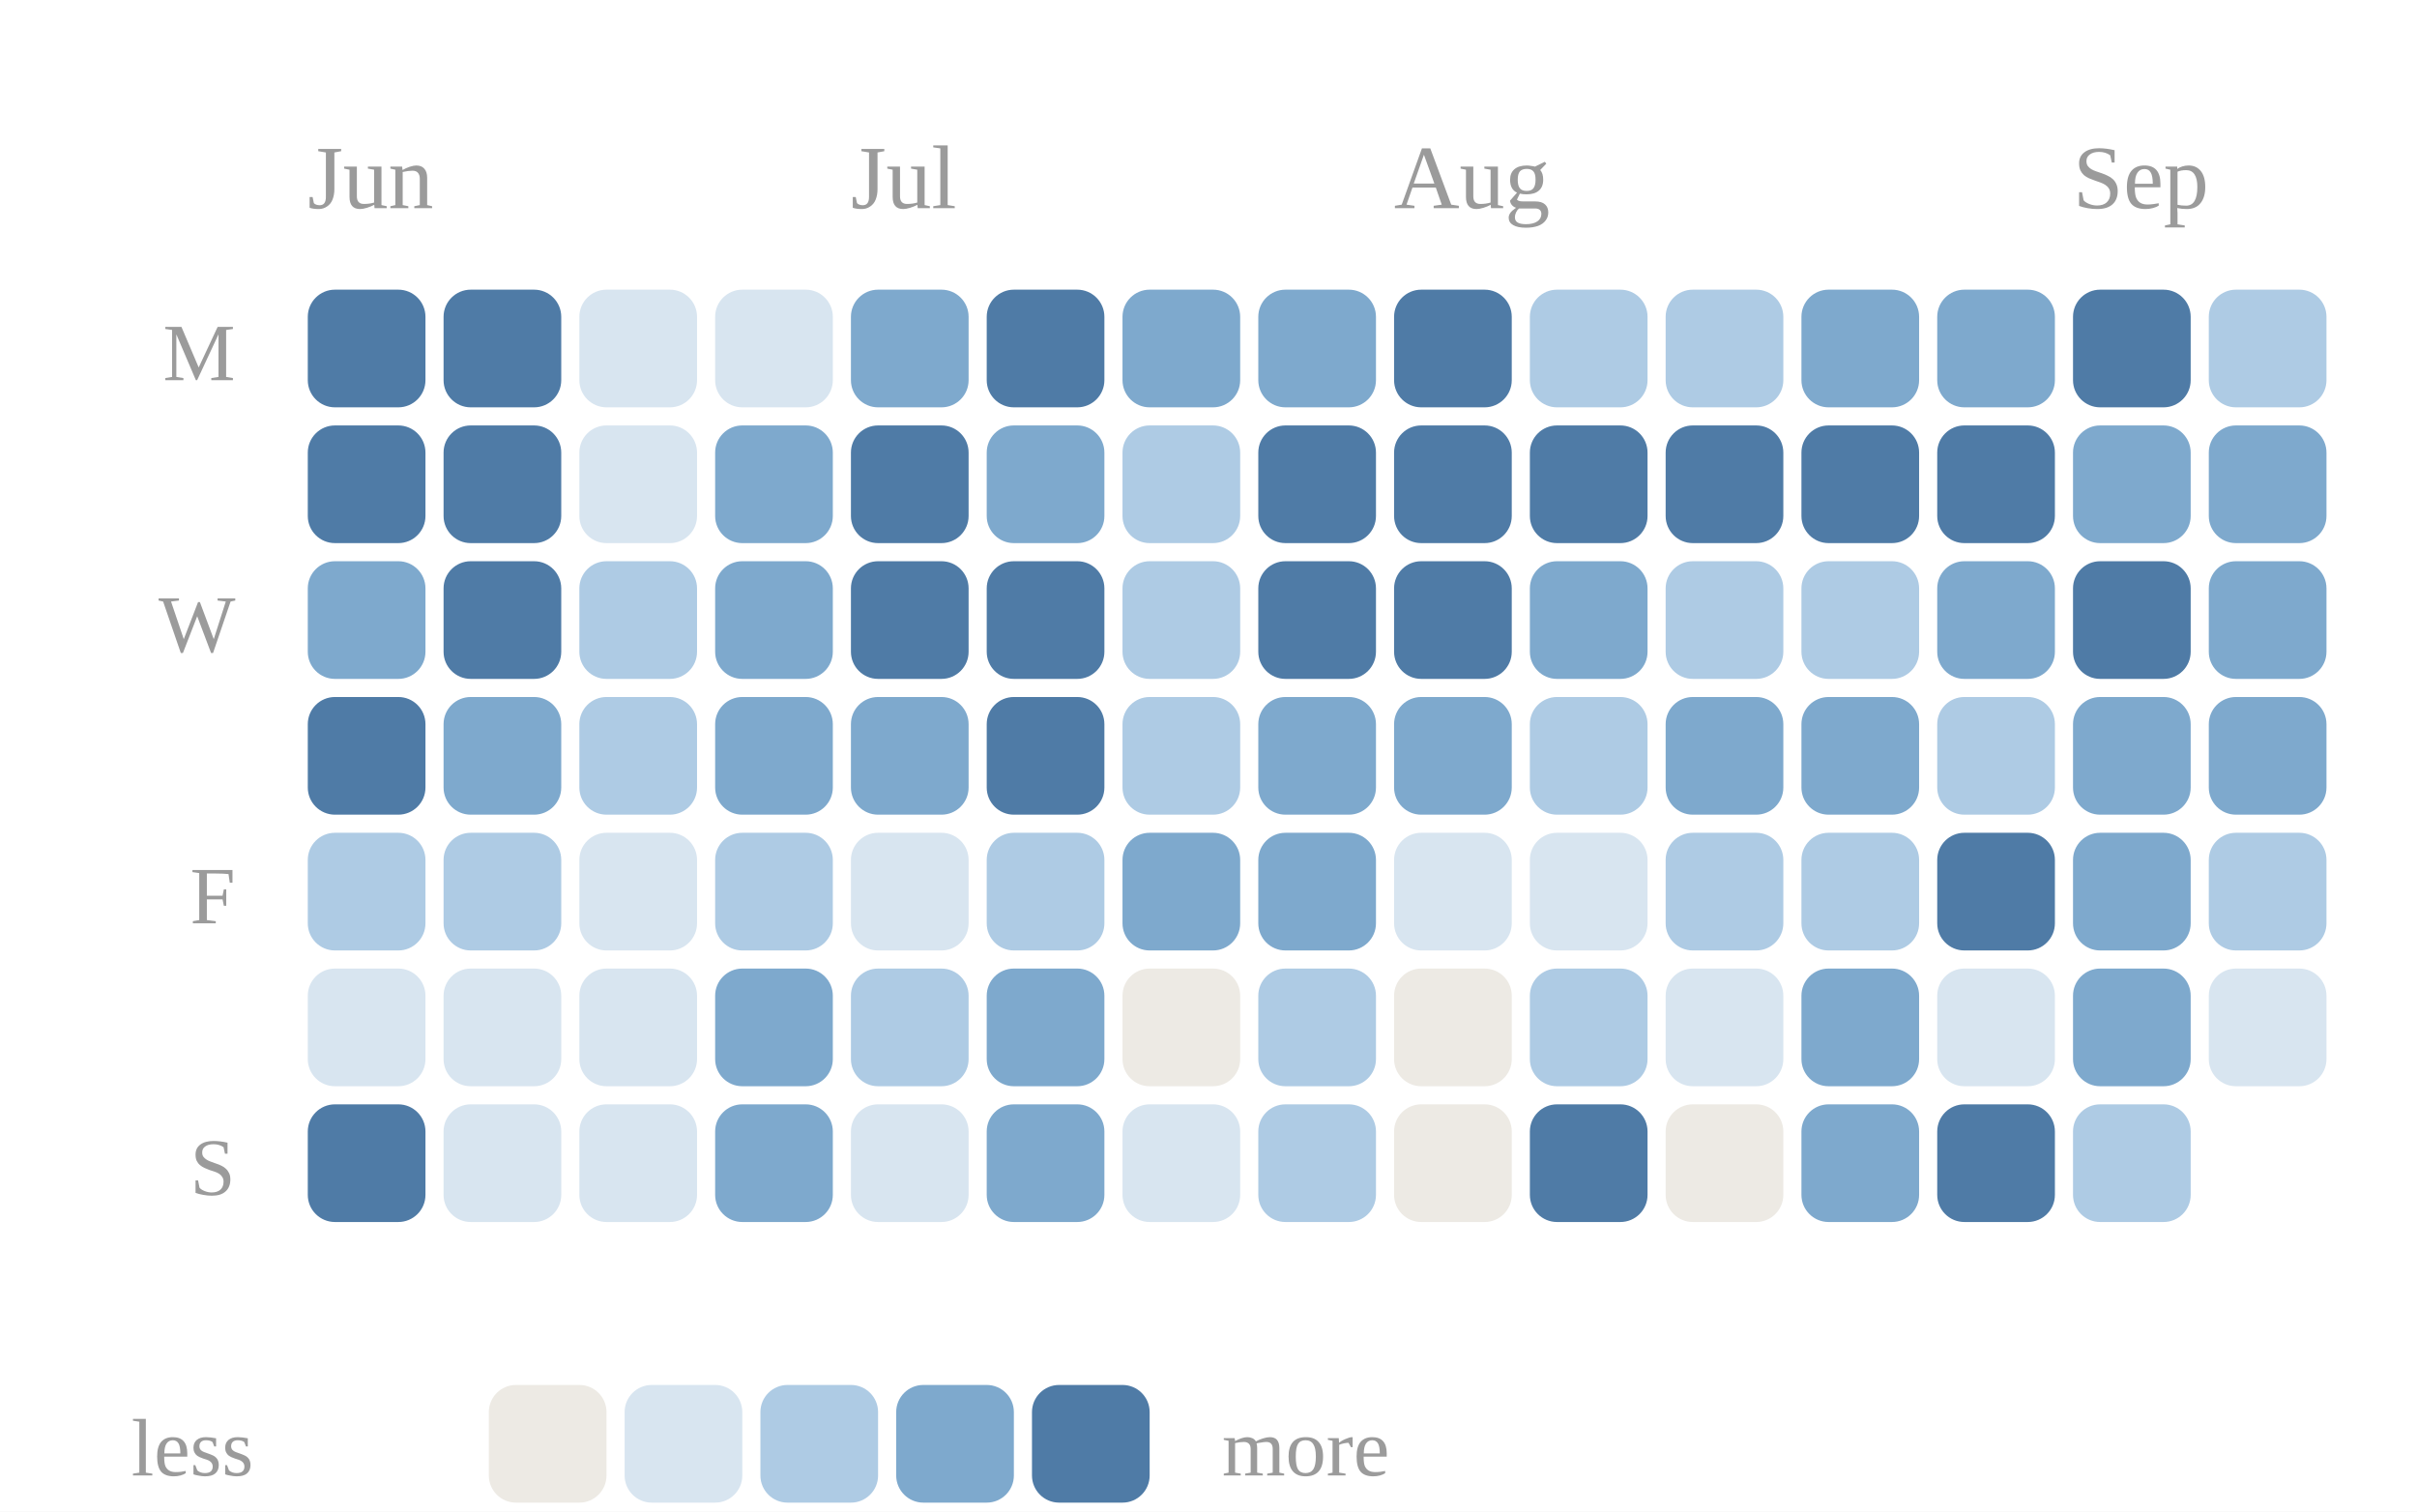
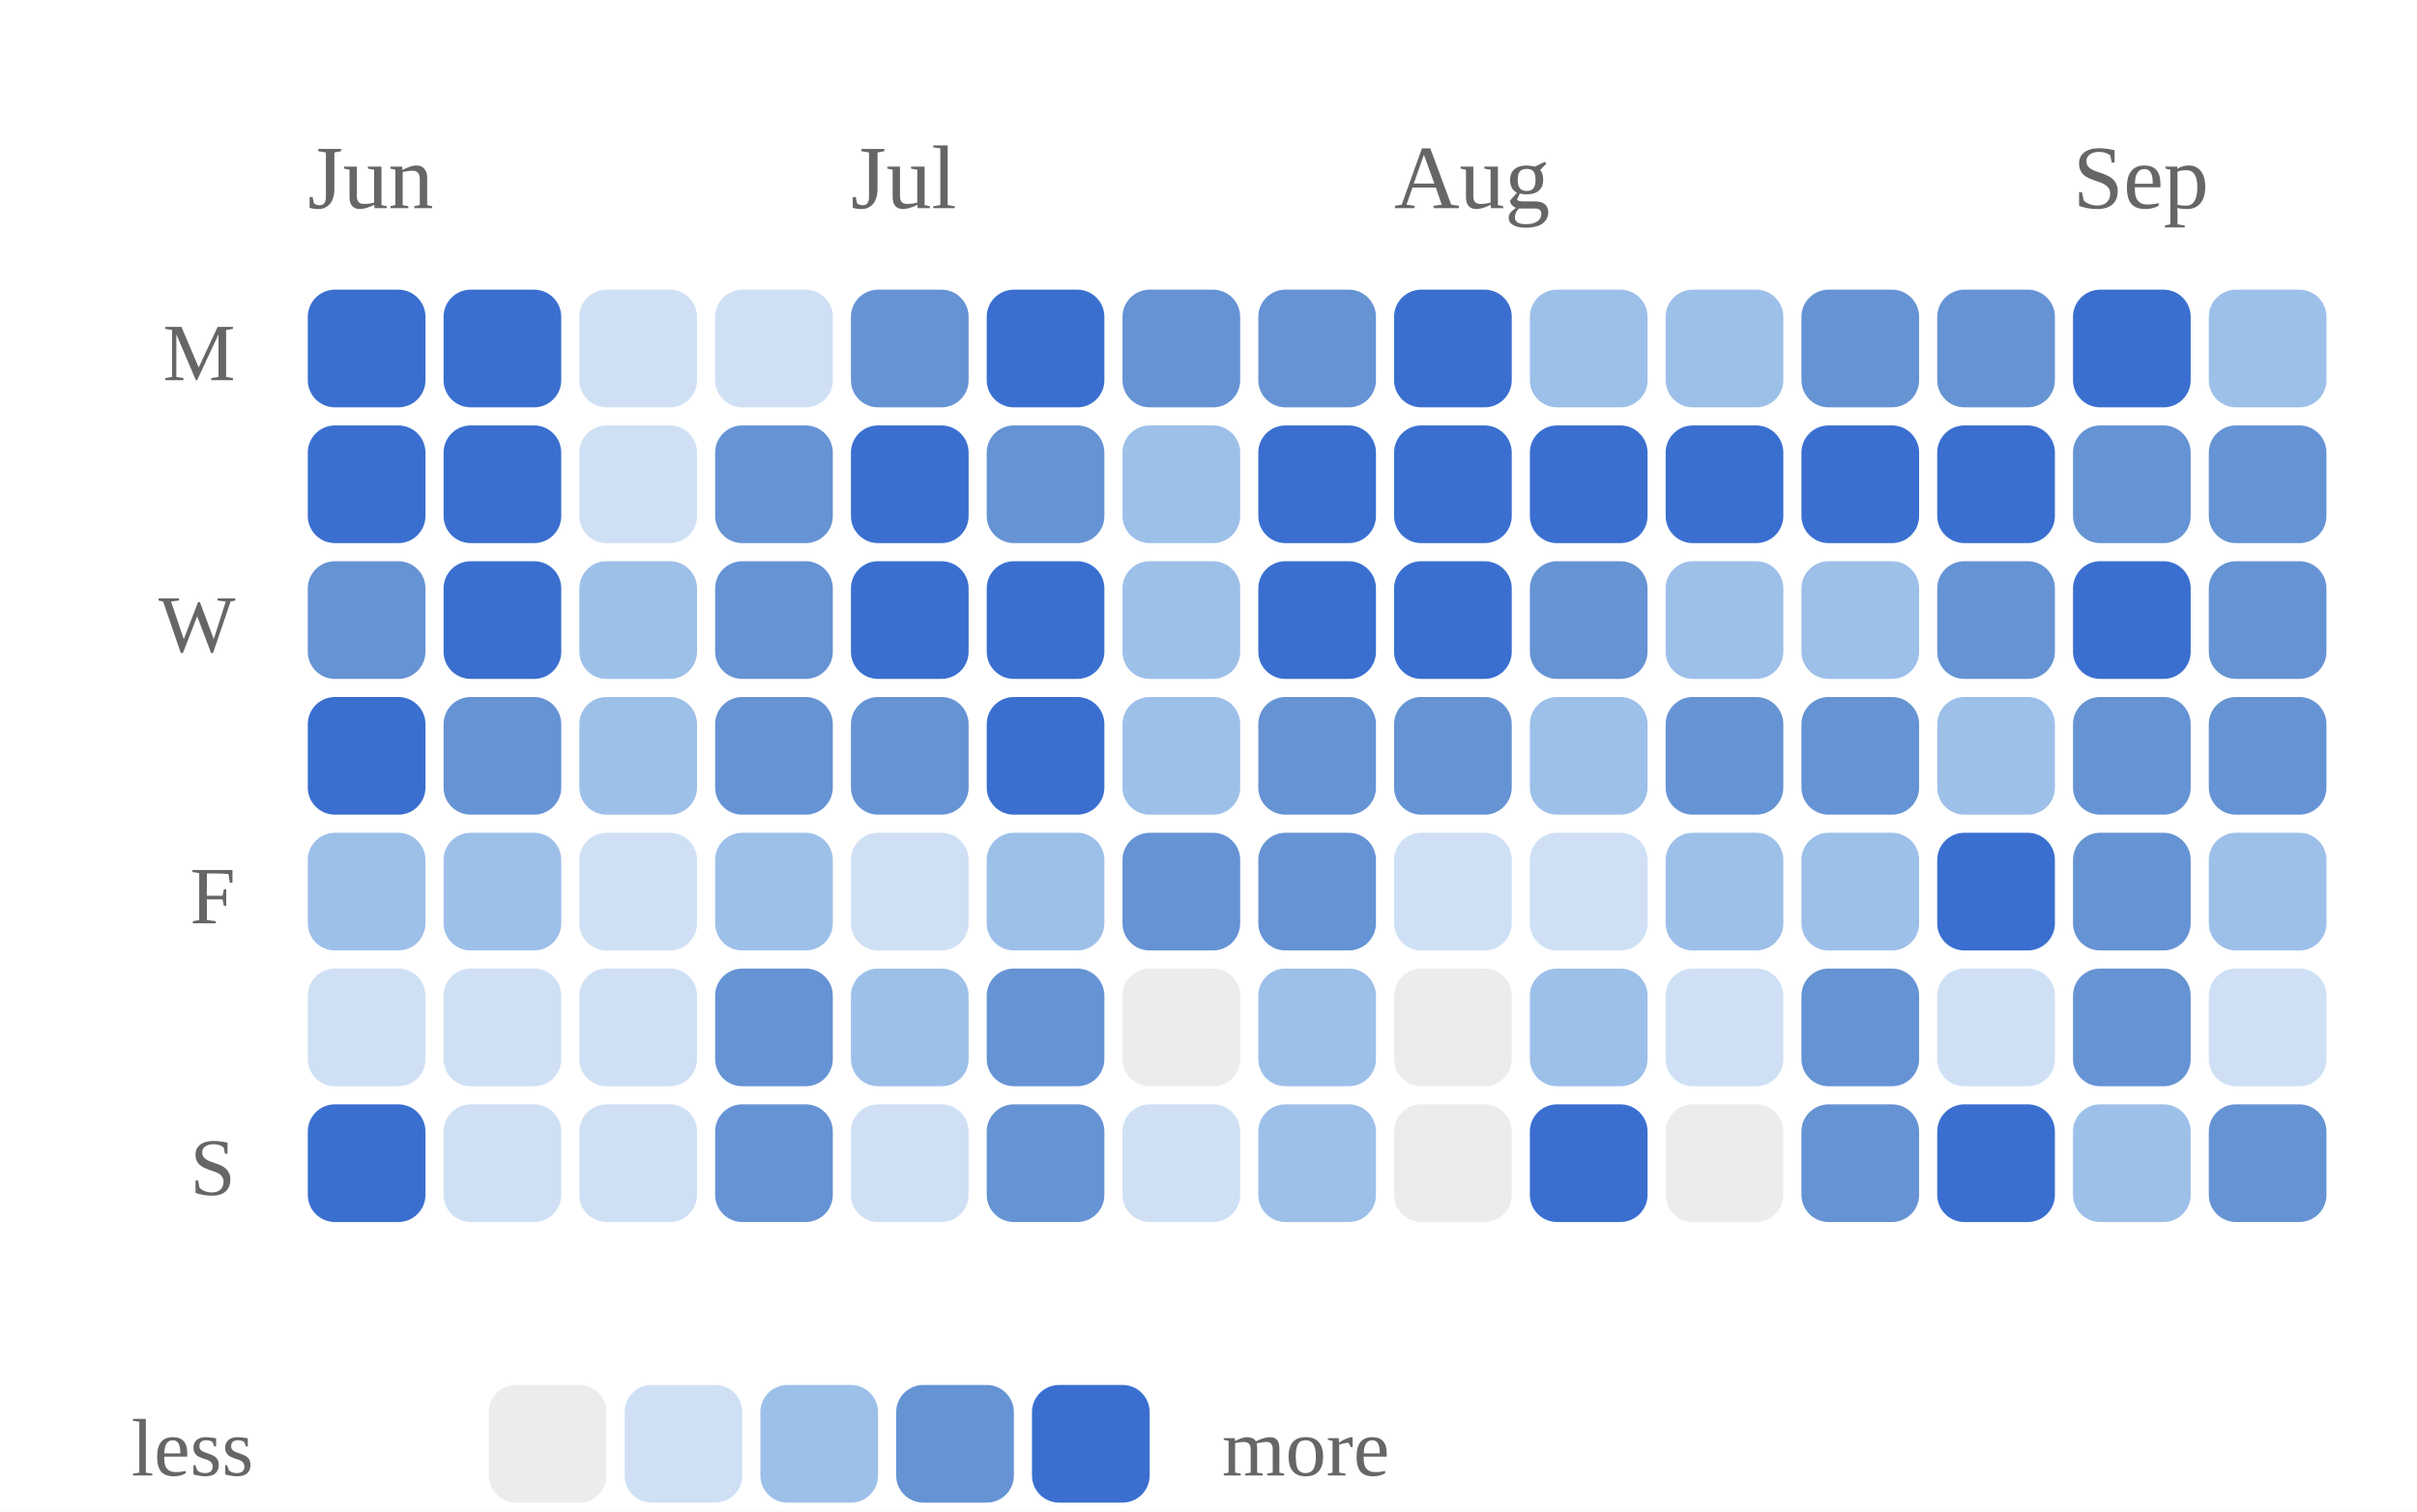
<svg xmlns="http://www.w3.org/2000/svg" viewBox="0 0 267 167" width="100%" role="img" aria-label="Daily study calendar shaded by estimated minutes of study">
  <style>
- .p-title{fill:#2c2c2c;font-size:12px;font-weight:600}
- .p-sub{fill:#9b9b9b;font-size:10px}
- .p-line{fill:none;stroke:#5a8fbf;stroke-width:2;stroke-linejoin:round;stroke-linecap:round}
- .p-area{fill:#5a8fbf;opacity:.10}
- .p-end{fill:#5a8fbf;stroke:#ffffff;stroke-width:2}
- .p-endlab{fill:#606060;font-size:10px;text-anchor:end;font-weight:600}
- .p-base{stroke:#d1cdc6;stroke-width:1}
- .b-bar{fill:#5a8fbf}
- .b-bar:hover{fill:#5a8fbf;opacity:.85}
- .b-hi{fill:#5a8fbf}
- .d-lab{fill:#9b9b9b;font-size:10px;text-anchor:middle}
- .d-val{fill:#606060;font-size:10px;text-anchor:middle;font-weight:600}
+ .p-title{fill:#1a1a1a;font-size:12px;font-weight:700}
+ .p-sub{fill:#666666;font-size:10px}
+ .p-unit{fill:#666666;font-size:10px}
+ .p-axis{fill:#666666;font-size:9.5px}
+ .p-grid{stroke:#e3e3e3;stroke-width:1;stroke-dasharray:2,3}
+ .p-base{stroke:#e3e3e3;stroke-width:1}
+ .p-tick{stroke:#e3e3e3;stroke-width:1}
+ .p-xlab{fill:#666666;font-size:9px;text-anchor:middle}
+ .p-line{fill:none;stroke:#3a6fd0;stroke-width:2;stroke-linejoin:round;stroke-linecap:round}
+ .p-area{fill:#3a6fd0;opacity:.12}
+ .p-end{fill:#3a6fd0;stroke:#ffffff;stroke-width:2}
+ .p-endlab{fill:#43454a;font-size:10px;text-anchor:end;font-weight:700}
+ .b-bar{fill:#3a6fd0}
+ .b-bar:hover{fill:#29508f;opacity:.9}
+ .d-lab{fill:#666666;font-size:10px;text-anchor:middle}
+ .d-val{fill:#43454a;font-size:10px;text-anchor:middle;font-weight:700}
/* heatmap */
- .hm-mon{fill:#9b9b9b;font-size:10px}
- .hm-dow{fill:#9b9b9b;font-size:9px;text-anchor:end}
- rect:hover{opacity:.8}
+ .hm-mon{fill:#666666;font-size:10px}
+ .hm-dow{fill:#666666;font-size:9px;text-anchor:end}
+ rect:hover{opacity:.82}
/* horizontal bars */
- .h-cat{fill:#2c2c2c;font-size:12px;text-anchor:end;dominant-baseline:middle}
- .h-track{fill:#eae7e1}
- .h-fill{fill:#5a8fbf}
- .h-val{fill:#606060;font-size:11px;font-weight:600;dominant-baseline:middle}
- .ts-lab{fill:#2c2c2c;font-size:11px;font-weight:600}
- .ts-val{fill:#606060;font-size:11px}
+ .h-cat{fill:#1a1a1a;font-size:12px;text-anchor:end;dominant-baseline:middle}
+ .h-track{fill:#e3e3e3;opacity:.5}
+ .h-fill{fill:#3a6fd0}
+ .h-val{fill:#43454a;font-size:11px;font-weight:700;dominant-baseline:middle}
+ .ts-lab{fill:#1a1a1a;font-size:11px;font-weight:700}
+ .ts-val{fill:#666666;font-size:11px}
</style>
  <rect x="0" y="0" width="100%" height="100%" fill="#ffffff" />
  <text class="hm-mon" x="34" y="23">Jun</text>
  <text class="hm-mon" x="94" y="23">Jul</text>
  <text class="hm-mon" x="154" y="23">Aug</text>
  <text class="hm-mon" x="229" y="23">Sep</text>
  <text class="hm-dow" x="26" y="42">M</text>
  <text class="hm-dow" x="26" y="72">W</text>
  <text class="hm-dow" x="26" y="102">F</text>
  <text class="hm-dow" x="26" y="132">S</text>
-   <rect x="34" y="32" width="13" height="13" rx="3" fill="#4f7ba6" />
-   <rect x="34" y="47" width="13" height="13" rx="3" fill="#4f7ba6" />
-   <rect x="34" y="62" width="13" height="13" rx="3" fill="#7ea9cd" />
-   <rect x="34" y="77" width="13" height="13" rx="3" fill="#4f7ba6" />
-   <rect x="34" y="92" width="13" height="13" rx="3" fill="#aecbe4" />
-   <rect x="34" y="107" width="13" height="13" rx="3" fill="#d8e5f0" />
-   <rect x="34" y="122" width="13" height="13" rx="3" fill="#4f7ba6" />
-   <rect x="49" y="32" width="13" height="13" rx="3" fill="#4f7ba6" />
-   <rect x="49" y="47" width="13" height="13" rx="3" fill="#4f7ba6" />
-   <rect x="49" y="62" width="13" height="13" rx="3" fill="#4f7ba6" />
-   <rect x="49" y="77" width="13" height="13" rx="3" fill="#7ea9cd" />
-   <rect x="49" y="92" width="13" height="13" rx="3" fill="#aecbe4" />
-   <rect x="49" y="107" width="13" height="13" rx="3" fill="#d8e5f0" />
-   <rect x="49" y="122" width="13" height="13" rx="3" fill="#d8e5f0" />
-   <rect x="64" y="32" width="13" height="13" rx="3" fill="#d8e5f0" />
-   <rect x="64" y="47" width="13" height="13" rx="3" fill="#d8e5f0" />
-   <rect x="64" y="62" width="13" height="13" rx="3" fill="#aecbe4" />
-   <rect x="64" y="77" width="13" height="13" rx="3" fill="#aecbe4" />
-   <rect x="64" y="92" width="13" height="13" rx="3" fill="#d8e5f0" />
-   <rect x="64" y="107" width="13" height="13" rx="3" fill="#d8e5f0" />
-   <rect x="64" y="122" width="13" height="13" rx="3" fill="#d8e5f0" />
-   <rect x="79" y="32" width="13" height="13" rx="3" fill="#d8e5f0" />
-   <rect x="79" y="47" width="13" height="13" rx="3" fill="#7ea9cd" />
-   <rect x="79" y="62" width="13" height="13" rx="3" fill="#7ea9cd" />
-   <rect x="79" y="77" width="13" height="13" rx="3" fill="#7ea9cd" />
-   <rect x="79" y="92" width="13" height="13" rx="3" fill="#aecbe4" />
-   <rect x="79" y="107" width="13" height="13" rx="3" fill="#7ea9cd" />
-   <rect x="79" y="122" width="13" height="13" rx="3" fill="#7ea9cd" />
-   <rect x="94" y="32" width="13" height="13" rx="3" fill="#7ea9cd" />
-   <rect x="94" y="47" width="13" height="13" rx="3" fill="#4f7ba6" />
-   <rect x="94" y="62" width="13" height="13" rx="3" fill="#4f7ba6" />
-   <rect x="94" y="77" width="13" height="13" rx="3" fill="#7ea9cd" />
-   <rect x="94" y="92" width="13" height="13" rx="3" fill="#d8e5f0" />
-   <rect x="94" y="107" width="13" height="13" rx="3" fill="#aecbe4" />
-   <rect x="94" y="122" width="13" height="13" rx="3" fill="#d8e5f0" />
-   <rect x="109" y="32" width="13" height="13" rx="3" fill="#4f7ba6" />
-   <rect x="109" y="47" width="13" height="13" rx="3" fill="#7ea9cd" />
-   <rect x="109" y="62" width="13" height="13" rx="3" fill="#4f7ba6" />
-   <rect x="109" y="77" width="13" height="13" rx="3" fill="#4f7ba6" />
-   <rect x="109" y="92" width="13" height="13" rx="3" fill="#aecbe4" />
-   <rect x="109" y="107" width="13" height="13" rx="3" fill="#7ea9cd" />
-   <rect x="109" y="122" width="13" height="13" rx="3" fill="#7ea9cd" />
-   <rect x="124" y="32" width="13" height="13" rx="3" fill="#7ea9cd" />
-   <rect x="124" y="47" width="13" height="13" rx="3" fill="#aecbe4" />
-   <rect x="124" y="62" width="13" height="13" rx="3" fill="#aecbe4" />
-   <rect x="124" y="77" width="13" height="13" rx="3" fill="#aecbe4" />
-   <rect x="124" y="92" width="13" height="13" rx="3" fill="#7ea9cd" />
-   <rect x="124" y="107" width="13" height="13" rx="3" fill="#edeae4" />
-   <rect x="124" y="122" width="13" height="13" rx="3" fill="#d8e5f0" />
-   <rect x="139" y="32" width="13" height="13" rx="3" fill="#7ea9cd" />
-   <rect x="139" y="47" width="13" height="13" rx="3" fill="#4f7ba6" />
-   <rect x="139" y="62" width="13" height="13" rx="3" fill="#4f7ba6" />
-   <rect x="139" y="77" width="13" height="13" rx="3" fill="#7ea9cd" />
-   <rect x="139" y="92" width="13" height="13" rx="3" fill="#7ea9cd" />
-   <rect x="139" y="107" width="13" height="13" rx="3" fill="#aecbe4" />
-   <rect x="139" y="122" width="13" height="13" rx="3" fill="#aecbe4" />
-   <rect x="154" y="32" width="13" height="13" rx="3" fill="#4f7ba6" />
-   <rect x="154" y="47" width="13" height="13" rx="3" fill="#4f7ba6" />
-   <rect x="154" y="62" width="13" height="13" rx="3" fill="#4f7ba6" />
-   <rect x="154" y="77" width="13" height="13" rx="3" fill="#7ea9cd" />
-   <rect x="154" y="92" width="13" height="13" rx="3" fill="#d8e5f0" />
-   <rect x="154" y="107" width="13" height="13" rx="3" fill="#edeae4" />
-   <rect x="154" y="122" width="13" height="13" rx="3" fill="#edeae4" />
-   <rect x="169" y="32" width="13" height="13" rx="3" fill="#aecbe4" />
-   <rect x="169" y="47" width="13" height="13" rx="3" fill="#4f7ba6" />
-   <rect x="169" y="62" width="13" height="13" rx="3" fill="#7ea9cd" />
-   <rect x="169" y="77" width="13" height="13" rx="3" fill="#aecbe4" />
-   <rect x="169" y="92" width="13" height="13" rx="3" fill="#d8e5f0" />
-   <rect x="169" y="107" width="13" height="13" rx="3" fill="#aecbe4" />
-   <rect x="169" y="122" width="13" height="13" rx="3" fill="#4f7ba6" />
-   <rect x="184" y="32" width="13" height="13" rx="3" fill="#aecbe4" />
-   <rect x="184" y="47" width="13" height="13" rx="3" fill="#4f7ba6" />
-   <rect x="184" y="62" width="13" height="13" rx="3" fill="#aecbe4" />
-   <rect x="184" y="77" width="13" height="13" rx="3" fill="#7ea9cd" />
-   <rect x="184" y="92" width="13" height="13" rx="3" fill="#aecbe4" />
-   <rect x="184" y="107" width="13" height="13" rx="3" fill="#d8e5f0" />
-   <rect x="184" y="122" width="13" height="13" rx="3" fill="#edeae4" />
-   <rect x="199" y="32" width="13" height="13" rx="3" fill="#7ea9cd" />
-   <rect x="199" y="47" width="13" height="13" rx="3" fill="#4f7ba6" />
-   <rect x="199" y="62" width="13" height="13" rx="3" fill="#aecbe4" />
-   <rect x="199" y="77" width="13" height="13" rx="3" fill="#7ea9cd" />
-   <rect x="199" y="92" width="13" height="13" rx="3" fill="#aecbe4" />
-   <rect x="199" y="107" width="13" height="13" rx="3" fill="#7ea9cd" />
-   <rect x="199" y="122" width="13" height="13" rx="3" fill="#7ea9cd" />
-   <rect x="214" y="32" width="13" height="13" rx="3" fill="#7ea9cd" />
-   <rect x="214" y="47" width="13" height="13" rx="3" fill="#4f7ba6" />
-   <rect x="214" y="62" width="13" height="13" rx="3" fill="#7ea9cd" />
-   <rect x="214" y="77" width="13" height="13" rx="3" fill="#aecbe4" />
-   <rect x="214" y="92" width="13" height="13" rx="3" fill="#4f7ba6" />
-   <rect x="214" y="107" width="13" height="13" rx="3" fill="#d8e5f0" />
-   <rect x="214" y="122" width="13" height="13" rx="3" fill="#4f7ba6" />
-   <rect x="229" y="32" width="13" height="13" rx="3" fill="#4f7ba6" />
-   <rect x="229" y="47" width="13" height="13" rx="3" fill="#7ea9cd" />
-   <rect x="229" y="62" width="13" height="13" rx="3" fill="#4f7ba6" />
-   <rect x="229" y="77" width="13" height="13" rx="3" fill="#7ea9cd" />
-   <rect x="229" y="92" width="13" height="13" rx="3" fill="#7ea9cd" />
-   <rect x="229" y="107" width="13" height="13" rx="3" fill="#7ea9cd" />
-   <rect x="229" y="122" width="13" height="13" rx="3" fill="#aecbe4" />
-   <rect x="244" y="32" width="13" height="13" rx="3" fill="#aecbe4" />
-   <rect x="244" y="47" width="13" height="13" rx="3" fill="#7ea9cd" />
-   <rect x="244" y="62" width="13" height="13" rx="3" fill="#7ea9cd" />
-   <rect x="244" y="77" width="13" height="13" rx="3" fill="#7ea9cd" />
-   <rect x="244" y="92" width="13" height="13" rx="3" fill="#aecbe4" />
-   <rect x="244" y="107" width="13" height="13" rx="3" fill="#d8e5f0" />
+   <rect x="34" y="32" width="13" height="13" rx="3" fill="#3a6fd0" />
+   <rect x="34" y="47" width="13" height="13" rx="3" fill="#3a6fd0" />
+   <rect x="34" y="62" width="13" height="13" rx="3" fill="#6693d4" />
+   <rect x="34" y="77" width="13" height="13" rx="3" fill="#3a6fd0" />
+   <rect x="34" y="92" width="13" height="13" rx="3" fill="#9dc0e9" />
+   <rect x="34" y="107" width="13" height="13" rx="3" fill="#cfe0f5" />
+   <rect x="34" y="122" width="13" height="13" rx="3" fill="#3a6fd0" />
+   <rect x="49" y="32" width="13" height="13" rx="3" fill="#3a6fd0" />
+   <rect x="49" y="47" width="13" height="13" rx="3" fill="#3a6fd0" />
+   <rect x="49" y="62" width="13" height="13" rx="3" fill="#3a6fd0" />
+   <rect x="49" y="77" width="13" height="13" rx="3" fill="#6693d4" />
+   <rect x="49" y="92" width="13" height="13" rx="3" fill="#9dc0e9" />
+   <rect x="49" y="107" width="13" height="13" rx="3" fill="#cfe0f5" />
+   <rect x="49" y="122" width="13" height="13" rx="3" fill="#cfe0f5" />
+   <rect x="64" y="32" width="13" height="13" rx="3" fill="#cfe0f5" />
+   <rect x="64" y="47" width="13" height="13" rx="3" fill="#cfe0f5" />
+   <rect x="64" y="62" width="13" height="13" rx="3" fill="#9dc0e9" />
+   <rect x="64" y="77" width="13" height="13" rx="3" fill="#9dc0e9" />
+   <rect x="64" y="92" width="13" height="13" rx="3" fill="#cfe0f5" />
+   <rect x="64" y="107" width="13" height="13" rx="3" fill="#cfe0f5" />
+   <rect x="64" y="122" width="13" height="13" rx="3" fill="#cfe0f5" />
+   <rect x="79" y="32" width="13" height="13" rx="3" fill="#cfe0f5" />
+   <rect x="79" y="47" width="13" height="13" rx="3" fill="#6693d4" />
+   <rect x="79" y="62" width="13" height="13" rx="3" fill="#6693d4" />
+   <rect x="79" y="77" width="13" height="13" rx="3" fill="#6693d4" />
+   <rect x="79" y="92" width="13" height="13" rx="3" fill="#9dc0e9" />
+   <rect x="79" y="107" width="13" height="13" rx="3" fill="#6693d4" />
+   <rect x="79" y="122" width="13" height="13" rx="3" fill="#6693d4" />
+   <rect x="94" y="32" width="13" height="13" rx="3" fill="#6693d4" />
+   <rect x="94" y="47" width="13" height="13" rx="3" fill="#3a6fd0" />
+   <rect x="94" y="62" width="13" height="13" rx="3" fill="#3a6fd0" />
+   <rect x="94" y="77" width="13" height="13" rx="3" fill="#6693d4" />
+   <rect x="94" y="92" width="13" height="13" rx="3" fill="#cfe0f5" />
+   <rect x="94" y="107" width="13" height="13" rx="3" fill="#9dc0e9" />
+   <rect x="94" y="122" width="13" height="13" rx="3" fill="#cfe0f5" />
+   <rect x="109" y="32" width="13" height="13" rx="3" fill="#3a6fd0" />
+   <rect x="109" y="47" width="13" height="13" rx="3" fill="#6693d4" />
+   <rect x="109" y="62" width="13" height="13" rx="3" fill="#3a6fd0" />
+   <rect x="109" y="77" width="13" height="13" rx="3" fill="#3a6fd0" />
+   <rect x="109" y="92" width="13" height="13" rx="3" fill="#9dc0e9" />
+   <rect x="109" y="107" width="13" height="13" rx="3" fill="#6693d4" />
+   <rect x="109" y="122" width="13" height="13" rx="3" fill="#6693d4" />
+   <rect x="124" y="32" width="13" height="13" rx="3" fill="#6693d4" />
+   <rect x="124" y="47" width="13" height="13" rx="3" fill="#9dc0e9" />
+   <rect x="124" y="62" width="13" height="13" rx="3" fill="#9dc0e9" />
+   <rect x="124" y="77" width="13" height="13" rx="3" fill="#9dc0e9" />
+   <rect x="124" y="92" width="13" height="13" rx="3" fill="#6693d4" />
+   <rect x="124" y="107" width="13" height="13" rx="3" fill="#edecea" />
+   <rect x="124" y="122" width="13" height="13" rx="3" fill="#cfe0f5" />
+   <rect x="139" y="32" width="13" height="13" rx="3" fill="#6693d4" />
+   <rect x="139" y="47" width="13" height="13" rx="3" fill="#3a6fd0" />
+   <rect x="139" y="62" width="13" height="13" rx="3" fill="#3a6fd0" />
+   <rect x="139" y="77" width="13" height="13" rx="3" fill="#6693d4" />
+   <rect x="139" y="92" width="13" height="13" rx="3" fill="#6693d4" />
+   <rect x="139" y="107" width="13" height="13" rx="3" fill="#9dc0e9" />
+   <rect x="139" y="122" width="13" height="13" rx="3" fill="#9dc0e9" />
+   <rect x="154" y="32" width="13" height="13" rx="3" fill="#3a6fd0" />
+   <rect x="154" y="47" width="13" height="13" rx="3" fill="#3a6fd0" />
+   <rect x="154" y="62" width="13" height="13" rx="3" fill="#3a6fd0" />
+   <rect x="154" y="77" width="13" height="13" rx="3" fill="#6693d4" />
+   <rect x="154" y="92" width="13" height="13" rx="3" fill="#cfe0f5" />
+   <rect x="154" y="107" width="13" height="13" rx="3" fill="#edecea" />
+   <rect x="154" y="122" width="13" height="13" rx="3" fill="#edecea" />
+   <rect x="169" y="32" width="13" height="13" rx="3" fill="#9dc0e9" />
+   <rect x="169" y="47" width="13" height="13" rx="3" fill="#3a6fd0" />
+   <rect x="169" y="62" width="13" height="13" rx="3" fill="#6693d4" />
+   <rect x="169" y="77" width="13" height="13" rx="3" fill="#9dc0e9" />
+   <rect x="169" y="92" width="13" height="13" rx="3" fill="#cfe0f5" />
+   <rect x="169" y="107" width="13" height="13" rx="3" fill="#9dc0e9" />
+   <rect x="169" y="122" width="13" height="13" rx="3" fill="#3a6fd0" />
+   <rect x="184" y="32" width="13" height="13" rx="3" fill="#9dc0e9" />
+   <rect x="184" y="47" width="13" height="13" rx="3" fill="#3a6fd0" />
+   <rect x="184" y="62" width="13" height="13" rx="3" fill="#9dc0e9" />
+   <rect x="184" y="77" width="13" height="13" rx="3" fill="#6693d4" />
+   <rect x="184" y="92" width="13" height="13" rx="3" fill="#9dc0e9" />
+   <rect x="184" y="107" width="13" height="13" rx="3" fill="#cfe0f5" />
+   <rect x="184" y="122" width="13" height="13" rx="3" fill="#edecea" />
+   <rect x="199" y="32" width="13" height="13" rx="3" fill="#6693d4" />
+   <rect x="199" y="47" width="13" height="13" rx="3" fill="#3a6fd0" />
+   <rect x="199" y="62" width="13" height="13" rx="3" fill="#9dc0e9" />
+   <rect x="199" y="77" width="13" height="13" rx="3" fill="#6693d4" />
+   <rect x="199" y="92" width="13" height="13" rx="3" fill="#9dc0e9" />
+   <rect x="199" y="107" width="13" height="13" rx="3" fill="#6693d4" />
+   <rect x="199" y="122" width="13" height="13" rx="3" fill="#6693d4" />
+   <rect x="214" y="32" width="13" height="13" rx="3" fill="#6693d4" />
+   <rect x="214" y="47" width="13" height="13" rx="3" fill="#3a6fd0" />
+   <rect x="214" y="62" width="13" height="13" rx="3" fill="#6693d4" />
+   <rect x="214" y="77" width="13" height="13" rx="3" fill="#9dc0e9" />
+   <rect x="214" y="92" width="13" height="13" rx="3" fill="#3a6fd0" />
+   <rect x="214" y="107" width="13" height="13" rx="3" fill="#cfe0f5" />
+   <rect x="214" y="122" width="13" height="13" rx="3" fill="#3a6fd0" />
+   <rect x="229" y="32" width="13" height="13" rx="3" fill="#3a6fd0" />
+   <rect x="229" y="47" width="13" height="13" rx="3" fill="#6693d4" />
+   <rect x="229" y="62" width="13" height="13" rx="3" fill="#3a6fd0" />
+   <rect x="229" y="77" width="13" height="13" rx="3" fill="#6693d4" />
+   <rect x="229" y="92" width="13" height="13" rx="3" fill="#6693d4" />
+   <rect x="229" y="107" width="13" height="13" rx="3" fill="#6693d4" />
+   <rect x="229" y="122" width="13" height="13" rx="3" fill="#9dc0e9" />
+   <rect x="244" y="32" width="13" height="13" rx="3" fill="#9dc0e9" />
+   <rect x="244" y="47" width="13" height="13" rx="3" fill="#6693d4" />
+   <rect x="244" y="62" width="13" height="13" rx="3" fill="#6693d4" />
+   <rect x="244" y="77" width="13" height="13" rx="3" fill="#6693d4" />
+   <rect x="244" y="92" width="13" height="13" rx="3" fill="#9dc0e9" />
+   <rect x="244" y="107" width="13" height="13" rx="3" fill="#cfe0f5" />
+   <rect x="244" y="122" width="13" height="13" rx="3" fill="#6693d4" />
  <text class="hm-dow" x="28" y="163">less</text>
-   <rect x="54" y="153" width="13" height="13" rx="3" fill="#edeae4" />
-   <rect x="69" y="153" width="13" height="13" rx="3" fill="#d8e5f0" />
-   <rect x="84" y="153" width="13" height="13" rx="3" fill="#aecbe4" />
-   <rect x="99" y="153" width="13" height="13" rx="3" fill="#7ea9cd" />
-   <rect x="114" y="153" width="13" height="13" rx="3" fill="#4f7ba6" />
+   <rect x="54" y="153" width="13" height="13" rx="3" fill="#edecea" />
+   <rect x="69" y="153" width="13" height="13" rx="3" fill="#cfe0f5" />
+   <rect x="84" y="153" width="13" height="13" rx="3" fill="#9dc0e9" />
+   <rect x="99" y="153" width="13" height="13" rx="3" fill="#6693d4" />
+   <rect x="114" y="153" width="13" height="13" rx="3" fill="#3a6fd0" />
  <text class="hm-dow" style="text-anchor:start" x="135" y="163">more</text>
</svg>
